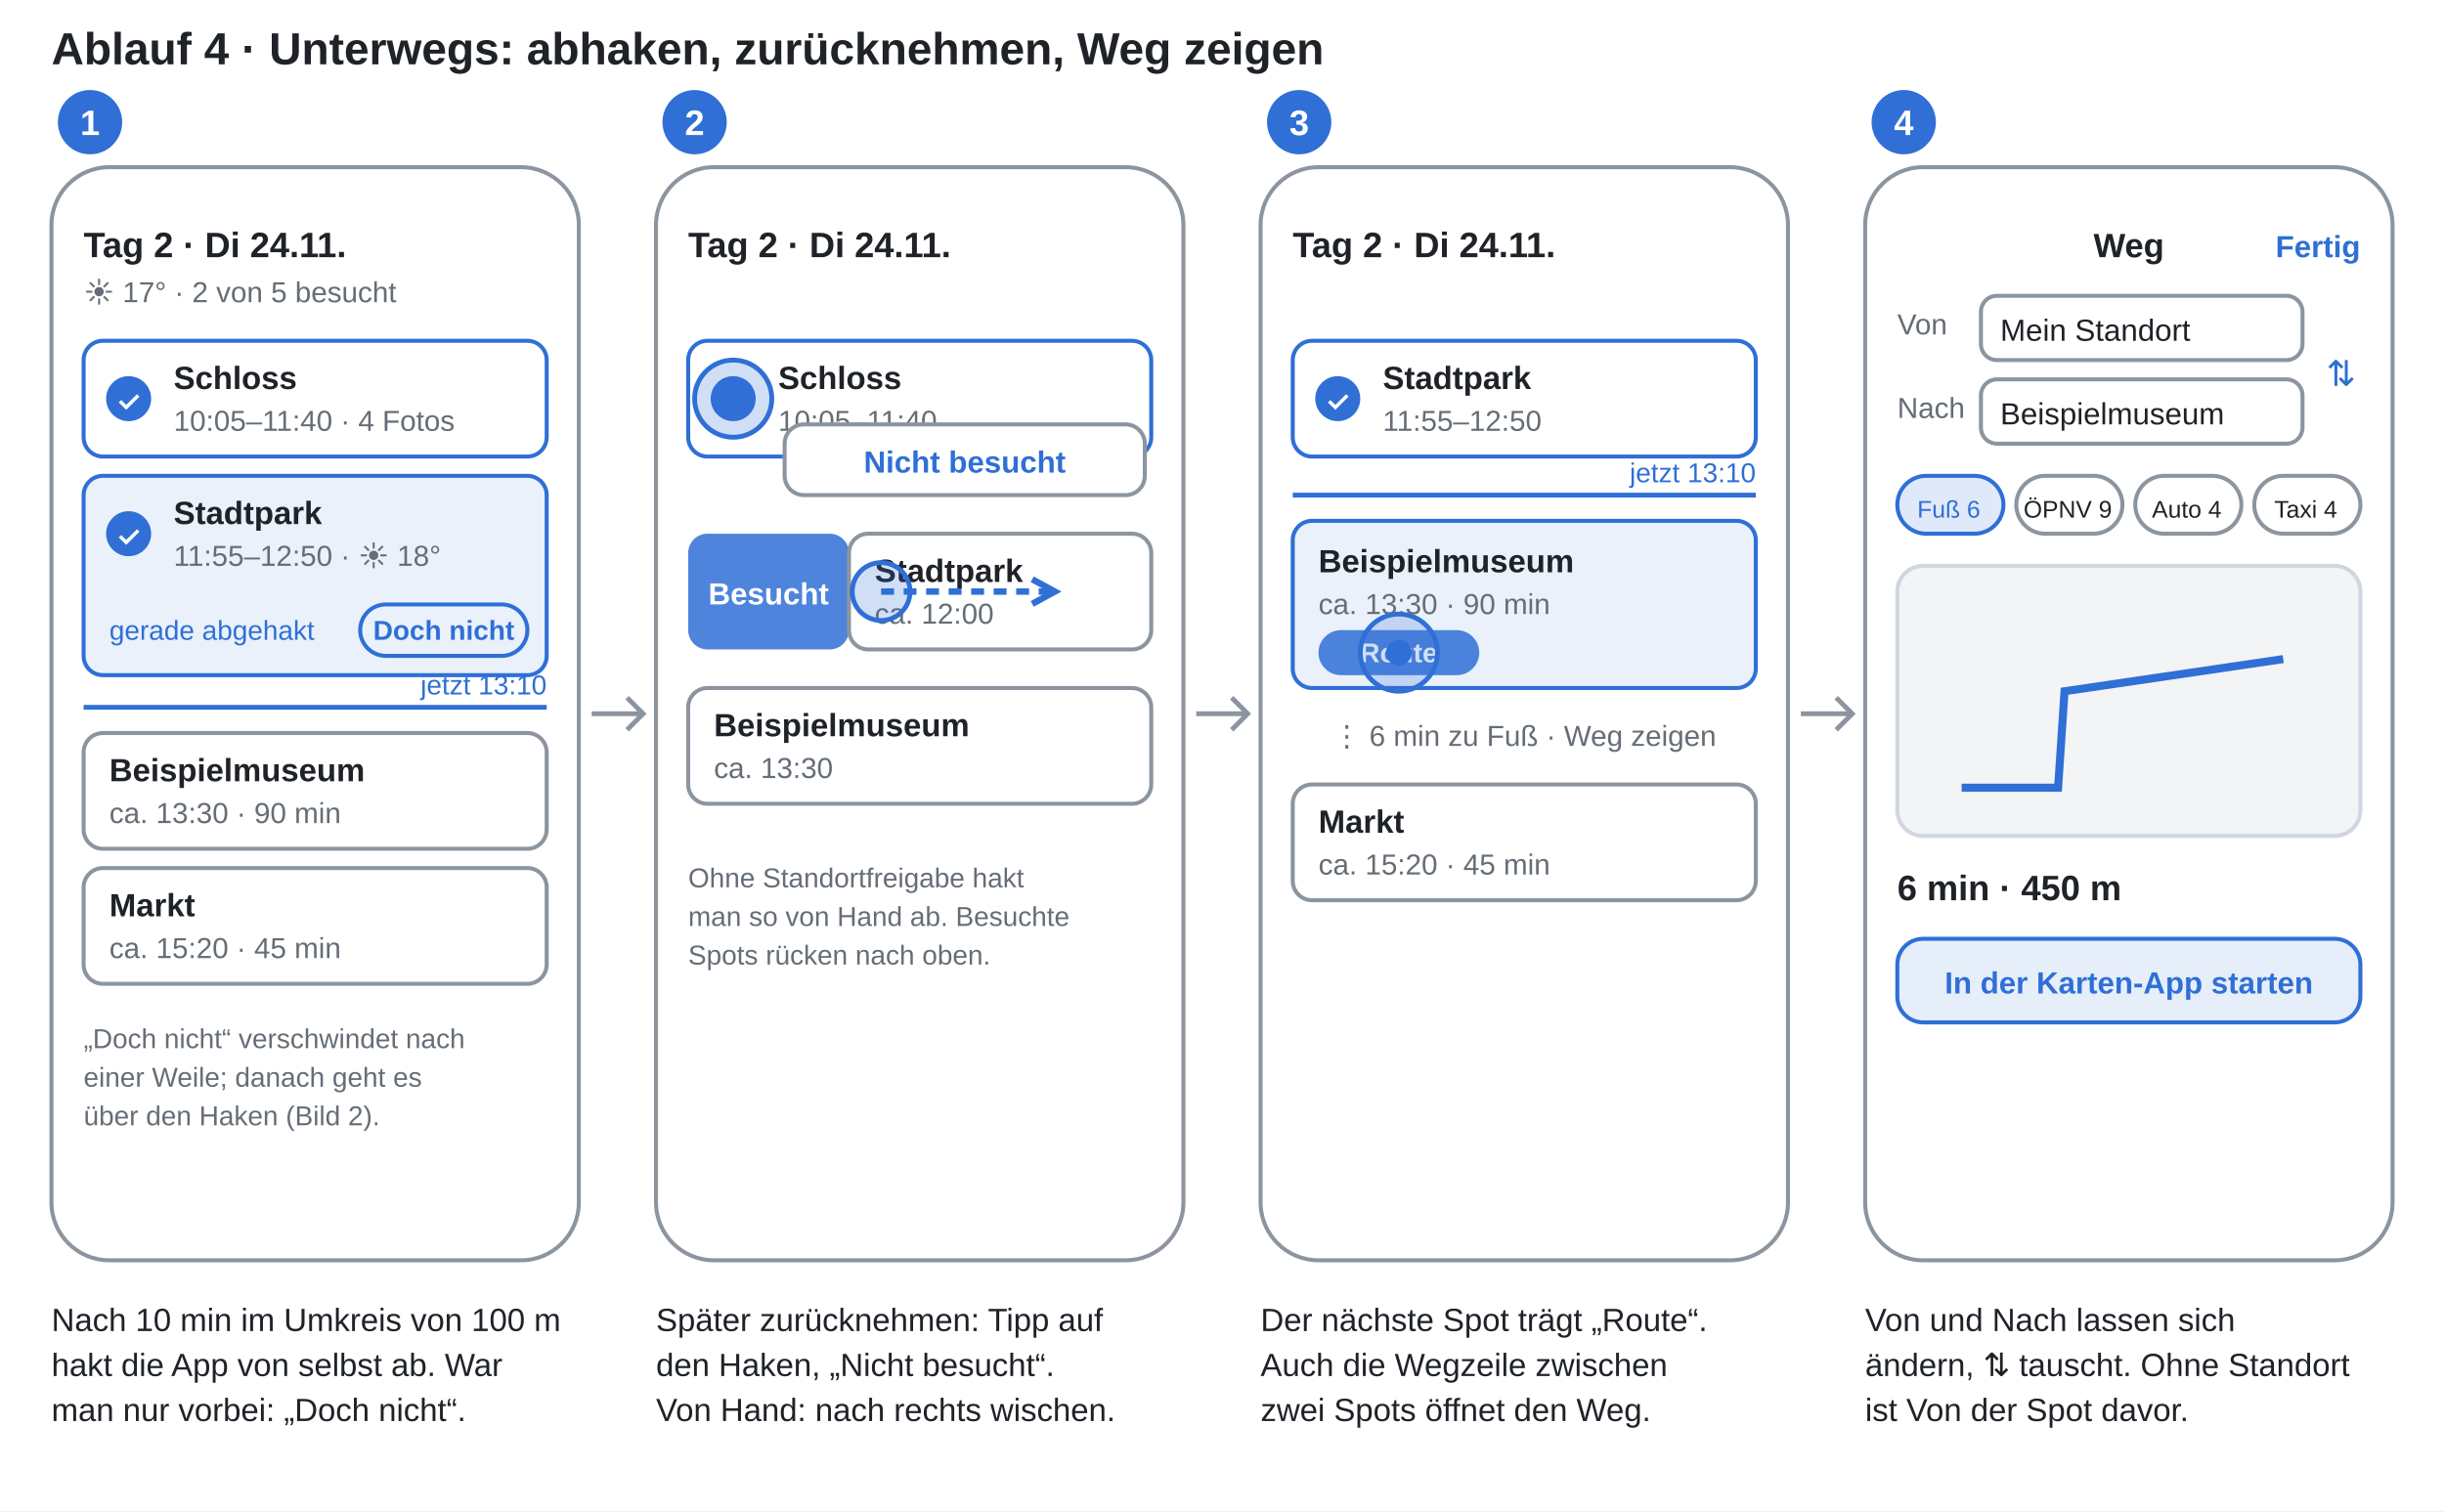
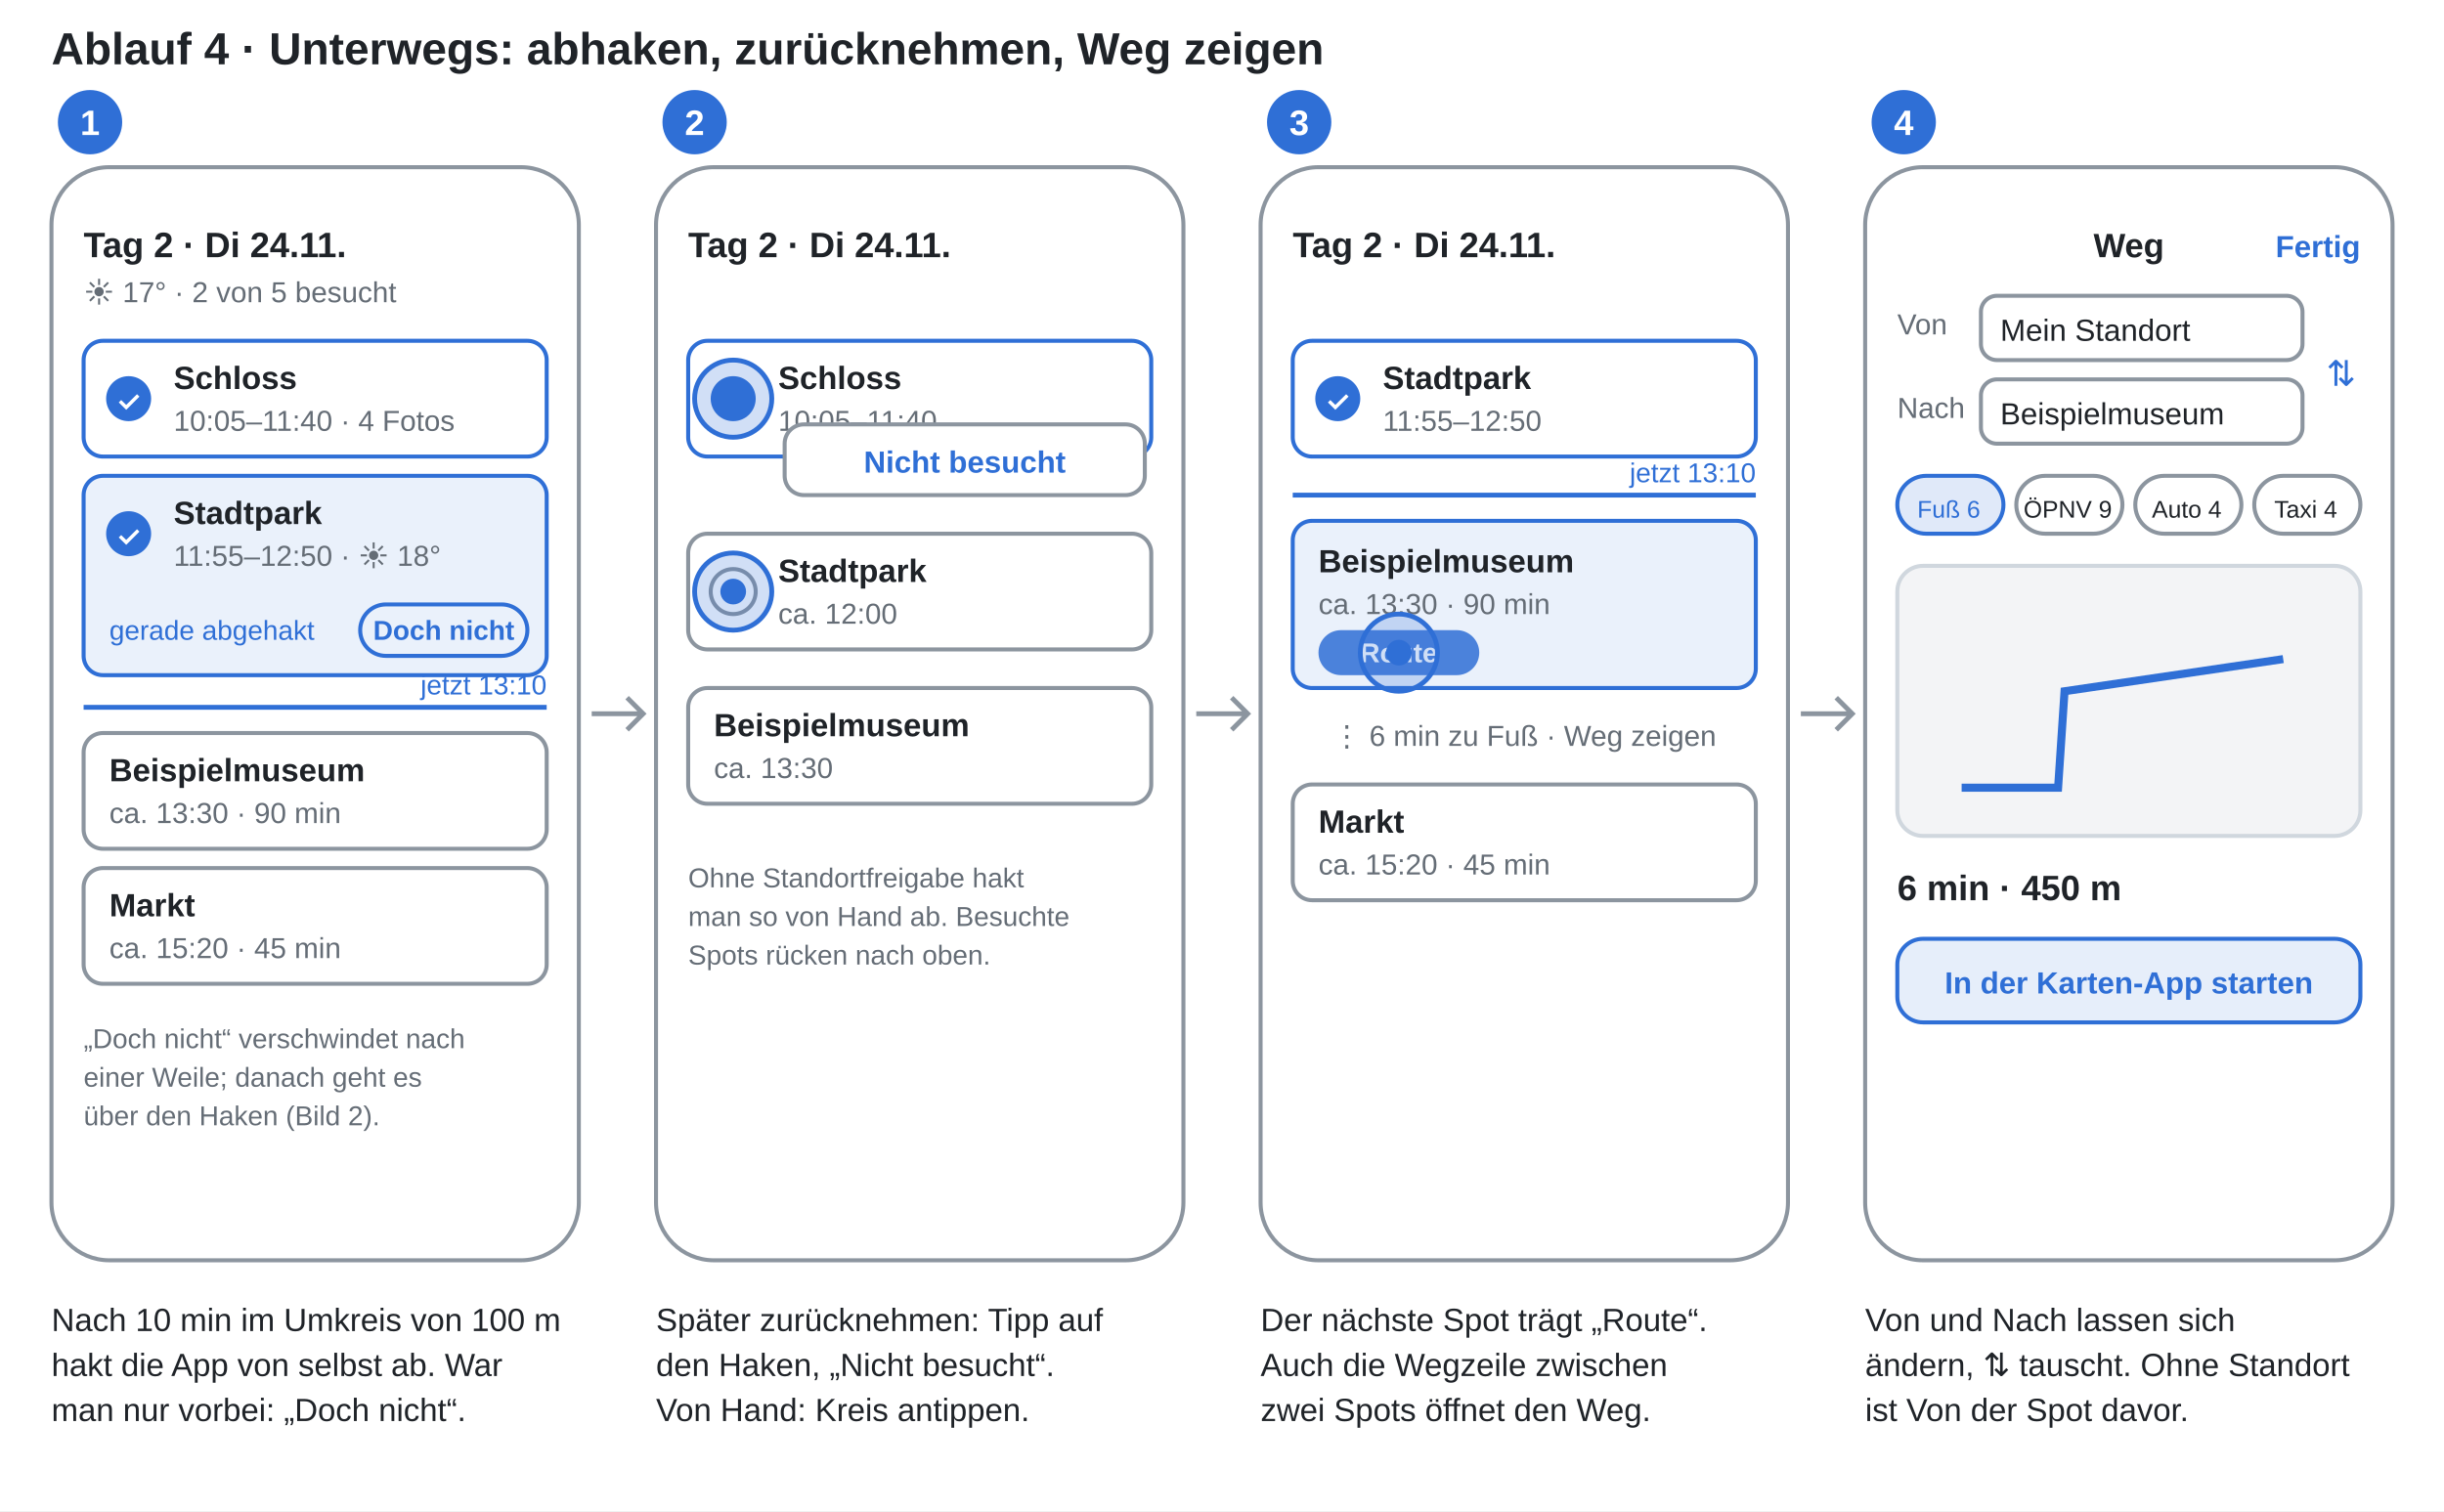
<svg xmlns="http://www.w3.org/2000/svg" width="760" height="470" font-family="-apple-system, 'Helvetica Neue', Arial, sans-serif" viewBox="0 0 760 470" role="img" aria-label="Automatisches Abhaken mit Zurücknehmen in der Karte, manuelles Abhaken, dann der Weg zum nächsten Spot" font-size="10">
  <rect width="100%" height="100%" fill="#ffffff" />
  <text x="16" y="20" font-size="14" font-weight="600" fill="#1f2328">Ablauf 4 · Unterwegs: abhaken, zurücknehmen, Weg zeigen</text>
  <g>
    <rect x="16" y="52" width="164" height="340" rx="18" fill="none" stroke="#8c959f" stroke-width="1.25" />
    <circle cx="28" cy="38" r="10" fill="#2f6fd6" />
    <text x="28" y="42" font-size="11" font-weight="600" fill="white" text-anchor="middle">1</text>
    <path d="M184 222.0h16m-5 -5l5 5l-5 5" fill="none" stroke="#8c959f" stroke-width="1.5" />
  </g>
  <text x="16" y="414" font-size="10" fill="#1f2328">Nach 10 min im Umkreis von 100 m</text>
  <text x="16" y="428" font-size="10" fill="#1f2328">hakt die App von selbst ab. War</text>
  <text x="16" y="442" font-size="10" fill="#1f2328">man nur vorbei: „Doch nicht“.</text>
  <text x="26" y="80" font-size="11" font-weight="600" fill="#1f2328">Tag 2 · Di 24.11.</text>
  <text x="26" y="94" font-size="9" fill="#656d76">☀ 17° · 2 von 5 besucht</text>
  <rect x="26" y="106" width="144" height="36" rx="6" fill="none" fill-opacity="1" stroke="#2f6fd6" stroke-width="1.25" />
  <circle cx="40" cy="124" r="7" fill="#2f6fd6" />
  <text x="40" y="128" font-size="9" font-weight="600" fill="white" text-anchor="middle">✓</text>
  <text x="54" y="121" font-size="10" font-weight="600" fill="#1f2328">Schloss</text>
  <text x="54" y="134" font-size="9" fill="#656d76">10:05–11:40 · 4 Fotos</text>
  <rect x="26" y="148" width="144" height="62" rx="6" fill="#2f6fd6" fill-opacity="0.1" stroke="#2f6fd6" stroke-width="1.25" />
  <circle cx="40" cy="166" r="7" fill="#2f6fd6" />
  <text x="40" y="170" font-size="9" font-weight="600" fill="white" text-anchor="middle">✓</text>
  <text x="54" y="163" font-size="10" font-weight="600" fill="#1f2328">Stadtpark</text>
  <text x="54" y="176" font-size="9" fill="#656d76">11:55–12:50 · ☀ 18°</text>
  <text x="34" y="199" font-size="8.5" fill="#2f6fd6">gerade abgehakt</text>
  <rect x="112" y="188" width="52" height="16" rx="8" fill="none" fill-opacity="1" stroke="#2f6fd6" stroke-width="1.25" />
  <text x="138" y="199" font-size="8.5" font-weight="600" fill="#2f6fd6" text-anchor="middle">Doch nicht</text>
  <line x1="26" y1="220" x2="170" y2="220" stroke="#2f6fd6" stroke-width="1.5" />
  <text x="170" y="216" font-size="8.5" fill="#2f6fd6" text-anchor="end">jetzt 13:10</text>
  <rect x="26" y="228" width="144" height="36" rx="6" fill="none" fill-opacity="1" stroke="#8c959f" stroke-width="1.25" />
  <text x="34" y="243" font-size="10" font-weight="600" fill="#1f2328">Beispielmuseum</text>
  <text x="34" y="256" font-size="9" fill="#656d76">ca. 13:30 · 90 min</text>
  <rect x="26" y="270" width="144" height="36" rx="6" fill="none" fill-opacity="1" stroke="#8c959f" stroke-width="1.25" />
  <text x="34" y="285" font-size="10" font-weight="600" fill="#1f2328">Markt</text>
  <text x="34" y="298" font-size="9" fill="#656d76">ca. 15:20 · 45 min</text>
  <text x="26" y="326" font-size="8.5" fill="#656d76">„Doch nicht“ verschwindet nach</text>
  <text x="26" y="338" font-size="8.5" fill="#656d76">einer Weile; danach geht es</text>
  <text x="26" y="350" font-size="8.5" fill="#656d76">über den Haken (Bild 2).</text>
  <g>
    <rect x="204" y="52" width="164" height="340" rx="18" fill="none" stroke="#8c959f" stroke-width="1.25" />
    <circle cx="216" cy="38" r="10" fill="#2f6fd6" />
    <text x="216" y="42" font-size="11" font-weight="600" fill="white" text-anchor="middle">2</text>
    <path d="M372 222.0h16m-5 -5l5 5l-5 5" fill="none" stroke="#8c959f" stroke-width="1.5" />
  </g>
  <text x="204" y="414" font-size="10" fill="#1f2328">Später zurücknehmen: Tipp auf</text>
  <text x="204" y="428" font-size="10" fill="#1f2328">den Haken, „Nicht besucht“.</text>
-   <text x="204" y="442" font-size="10" fill="#1f2328">Von Hand: nach rechts wischen.</text>
+   <text x="204" y="442" font-size="10" fill="#1f2328">Von Hand: Kreis antippen.</text>
  <text x="214" y="80" font-size="11" font-weight="600" fill="#1f2328">Tag 2 · Di 24.11.</text>
  <rect x="214" y="106" width="144" height="36" rx="6" fill="none" fill-opacity="1" stroke="#2f6fd6" stroke-width="1.25" />
  <circle cx="228" cy="124" r="7" fill="#2f6fd6" />
  <text x="228" y="128" font-size="9" font-weight="600" fill="white" text-anchor="middle">✓</text>
  <text x="242" y="121" font-size="10" font-weight="600" fill="#1f2328">Schloss</text>
  <text x="242" y="134" font-size="9" fill="#656d76">10:05–11:40</text>
  <rect x="244" y="132" width="112" height="22" rx="6" fill="#ffffff" fill-opacity="1" stroke="#8c959f" stroke-width="1.25" />
  <text x="300" y="147" font-size="9.5" font-weight="600" fill="#2f6fd6" text-anchor="middle">Nicht besucht</text>
  <g>
    <circle cx="228" cy="124" r="12" fill="#2f6fd6" fill-opacity="0.22" stroke="#2f6fd6" stroke-width="1.5" />
    <circle cx="228" cy="124" r="4" fill="#2f6fd6" />
  </g>
-   <rect x="214" y="166" width="50" height="36" rx="6" fill="#2f6fd6" fill-opacity="0.85" stroke="none" stroke-width="1.25" />
-   <text x="239" y="188" font-size="9.5" font-weight="600" fill="white" text-anchor="middle">Besucht</text>
-   <rect x="264" y="166" width="94" height="36" rx="6" fill="none" fill-opacity="1" stroke="#8c959f" stroke-width="1.25" />
-   <text x="272" y="181" font-size="10" font-weight="600" fill="#1f2328">Stadtpark</text>
-   <text x="272" y="194" font-size="9" fill="#656d76">ca. 12:00</text>
+   <rect x="214" y="166" width="144" height="36" rx="6" fill="none" fill-opacity="1" stroke="#8c959f" stroke-width="1.25" />
+   <circle cx="228" cy="184" r="7" fill="none" stroke="#8c959f" stroke-width="1.25" />
+   <text x="242" y="181" font-size="10" font-weight="600" fill="#1f2328">Stadtpark</text>
+   <text x="242" y="194" font-size="9" fill="#656d76">ca. 12:00</text>
  <g>
-     <circle cx="274" cy="184" r="9" fill="#2f6fd6" fill-opacity="0.22" stroke="#2f6fd6" stroke-width="1.5" />
-     <line x1="274" y1="184" x2="328" y2="184" stroke="#2f6fd6" stroke-width="2" stroke-dasharray="4 3" />
-     <path d="M320.979 187.835L328 184L320.979 180.165" fill="none" stroke="#2f6fd6" stroke-width="2" />
+     <circle cx="228" cy="184" r="12" fill="#2f6fd6" fill-opacity="0.22" stroke="#2f6fd6" stroke-width="1.5" />
+     <circle cx="228" cy="184" r="4" fill="#2f6fd6" />
  </g>
  <rect x="214" y="214" width="144" height="36" rx="6" fill="none" fill-opacity="1" stroke="#8c959f" stroke-width="1.25" />
  <text x="222" y="229" font-size="10" font-weight="600" fill="#1f2328">Beispielmuseum</text>
  <text x="222" y="242" font-size="9" fill="#656d76">ca. 13:30</text>
  <text x="214" y="276" font-size="8.5" fill="#656d76">Ohne Standortfreigabe hakt</text>
  <text x="214" y="288" font-size="8.5" fill="#656d76">man so von Hand ab. Besuchte</text>
  <text x="214" y="300" font-size="8.5" fill="#656d76">Spots rücken nach oben.</text>
  <g>
    <rect x="392" y="52" width="164" height="340" rx="18" fill="none" stroke="#8c959f" stroke-width="1.25" />
    <circle cx="404" cy="38" r="10" fill="#2f6fd6" />
    <text x="404" y="42" font-size="11" font-weight="600" fill="white" text-anchor="middle">3</text>
    <path d="M560 222.0h16m-5 -5l5 5l-5 5" fill="none" stroke="#8c959f" stroke-width="1.5" />
  </g>
  <text x="392" y="414" font-size="10" fill="#1f2328">Der nächste Spot trägt „Route“.</text>
  <text x="392" y="428" font-size="10" fill="#1f2328">Auch die Wegzeile zwischen</text>
  <text x="392" y="442" font-size="10" fill="#1f2328">zwei Spots öffnet den Weg.</text>
  <text x="402" y="80" font-size="11" font-weight="600" fill="#1f2328">Tag 2 · Di 24.11.</text>
  <rect x="402" y="106" width="144" height="36" rx="6" fill="none" fill-opacity="1" stroke="#2f6fd6" stroke-width="1.25" />
  <circle cx="416" cy="124" r="7" fill="#2f6fd6" />
  <text x="416" y="128" font-size="9" font-weight="600" fill="white" text-anchor="middle">✓</text>
  <text x="430" y="121" font-size="10" font-weight="600" fill="#1f2328">Stadtpark</text>
  <text x="430" y="134" font-size="9" fill="#656d76">11:55–12:50</text>
  <line x1="402" y1="154" x2="546" y2="154" stroke="#2f6fd6" stroke-width="1.5" />
  <text x="546" y="150" font-size="8.5" fill="#2f6fd6" text-anchor="end">jetzt 13:10</text>
  <rect x="402" y="162" width="144" height="52" rx="6" fill="#2f6fd6" fill-opacity="0.1" stroke="#2f6fd6" stroke-width="1.25" />
  <text x="410" y="178" font-size="10" font-weight="600" fill="#1f2328">Beispielmuseum</text>
  <text x="410" y="191" font-size="9" fill="#656d76">ca. 13:30 · 90 min</text>
  <rect x="410" y="196" width="50" height="14" rx="7" fill="#2f6fd6" fill-opacity="0.85" stroke="none" stroke-width="1.25" />
  <text x="435" y="206" font-size="8.5" font-weight="600" fill="white" text-anchor="middle">Route</text>
  <text x="474" y="232" font-size="9" fill="#656d76" text-anchor="middle">⋮ 6 min zu Fuß · Weg zeigen</text>
  <rect x="402" y="244" width="144" height="36" rx="6" fill="none" fill-opacity="1" stroke="#8c959f" stroke-width="1.25" />
  <text x="410" y="259" font-size="10" font-weight="600" fill="#1f2328">Markt</text>
  <text x="410" y="272" font-size="9" fill="#656d76">ca. 15:20 · 45 min</text>
  <g>
    <circle cx="435" cy="203" r="12" fill="#2f6fd6" fill-opacity="0.22" stroke="#2f6fd6" stroke-width="1.5" />
    <circle cx="435" cy="203" r="4" fill="#2f6fd6" />
  </g>
  <g>
    <rect x="580" y="52" width="164" height="340" rx="18" fill="none" stroke="#8c959f" stroke-width="1.25" />
    <circle cx="592" cy="38" r="10" fill="#2f6fd6" />
    <text x="592" y="42" font-size="11" font-weight="600" fill="white" text-anchor="middle">4</text>
  </g>
  <text x="580" y="414" font-size="10" fill="#1f2328">Von und Nach lassen sich</text>
  <text x="580" y="428" font-size="10" fill="#1f2328">ändern, ⇅ tauscht. Ohne Standort</text>
  <text x="580" y="442" font-size="10" fill="#1f2328">ist Von der Spot davor.</text>
  <text x="662" y="80" font-size="10.5" font-weight="600" fill="#1f2328" text-anchor="middle">Weg</text>
  <text x="734" y="80" font-size="9.5" font-weight="600" fill="#2f6fd6" text-anchor="end">Fertig</text>
  <text x="590" y="104" font-size="9" fill="#656d76">Von</text>
  <rect x="616" y="92" width="100" height="20" rx="5" fill="none" fill-opacity="1" stroke="#8c959f" stroke-width="1.25" />
  <text x="622" y="106" font-size="9.5" fill="#1f2328">Mein Standort</text>
  <text x="590" y="130" font-size="9" fill="#656d76">Nach</text>
  <rect x="616" y="118" width="100" height="20" rx="5" fill="none" fill-opacity="1" stroke="#8c959f" stroke-width="1.25" />
  <text x="622" y="132" font-size="9.5" fill="#1f2328">Beispielmuseum</text>
  <text x="728" y="120" font-size="11" fill="#2f6fd6" text-anchor="middle">⇅</text>
  <rect x="590" y="148" width="33" height="18" rx="9" fill="#2f6fd6" fill-opacity="0.15" stroke="#2f6fd6" stroke-width="1.25" />
  <text x="606" y="161" font-size="7.5" fill="#2f6fd6" text-anchor="middle">Fuß 6</text>
  <rect x="627" y="148" width="33" height="18" rx="9" fill="none" fill-opacity="1" stroke="#8c959f" stroke-width="1.25" />
  <text x="643" y="161" font-size="7.5" fill="#1f2328" text-anchor="middle">ÖPNV 9</text>
  <rect x="664" y="148" width="33" height="18" rx="9" fill="none" fill-opacity="1" stroke="#8c959f" stroke-width="1.25" />
  <text x="680" y="161" font-size="7.5" fill="#1f2328" text-anchor="middle">Auto 4</text>
  <rect x="701" y="148" width="33" height="18" rx="9" fill="none" fill-opacity="1" stroke="#8c959f" stroke-width="1.25" />
  <text x="717" y="161" font-size="7.5" fill="#1f2328" text-anchor="middle">Taxi 4</text>
  <rect x="590" y="176" width="144" height="84" rx="8" fill="#f3f4f6" fill-opacity="1" stroke="#d0d7de" stroke-width="1.25" />
  <path d="M610 245L640 245L642 215L710 205" fill="none" stroke="#2f6fd6" stroke-width="2.5" />
  <text x="590" y="280" font-size="11" font-weight="600" fill="#1f2328">6 min · 450 m</text>
  <rect x="590" y="292" width="144" height="26" rx="8" fill="#2f6fd6" fill-opacity="0.12" stroke="#2f6fd6" stroke-width="1.25" />
  <text x="662" y="309" font-size="9.5" font-weight="600" fill="#2f6fd6" text-anchor="middle">In der Karten-App starten</text>
</svg>
